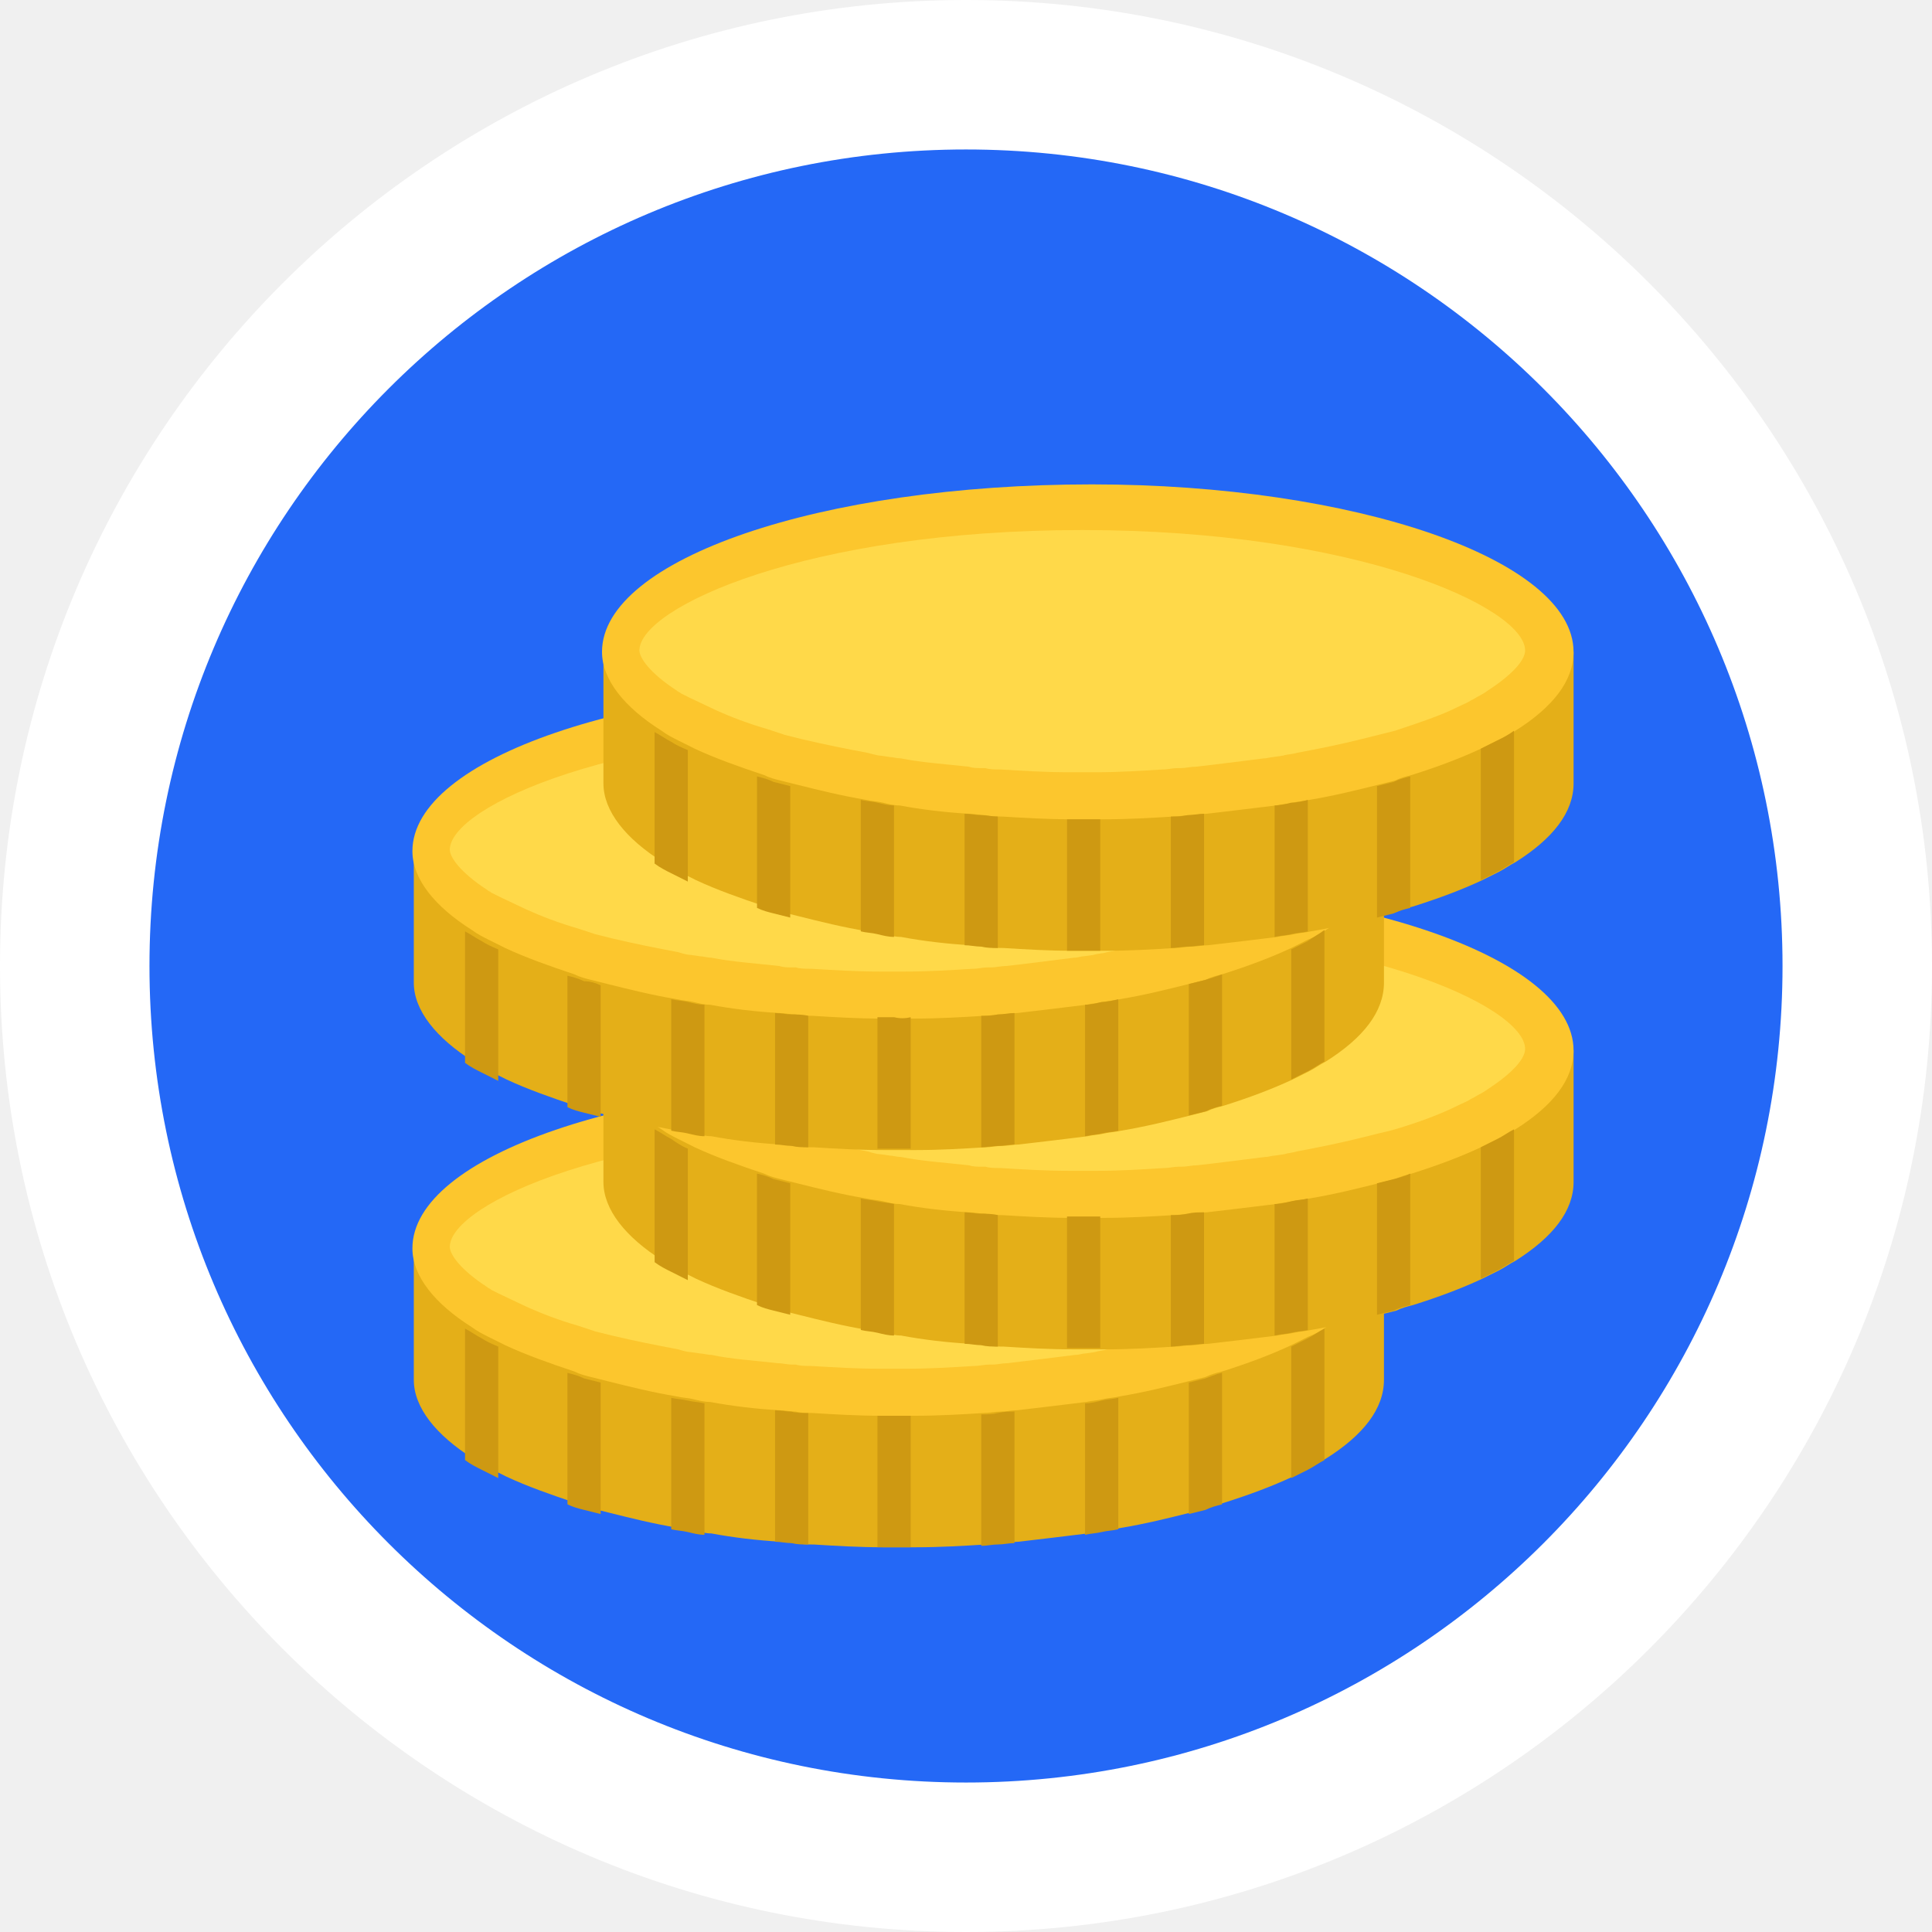
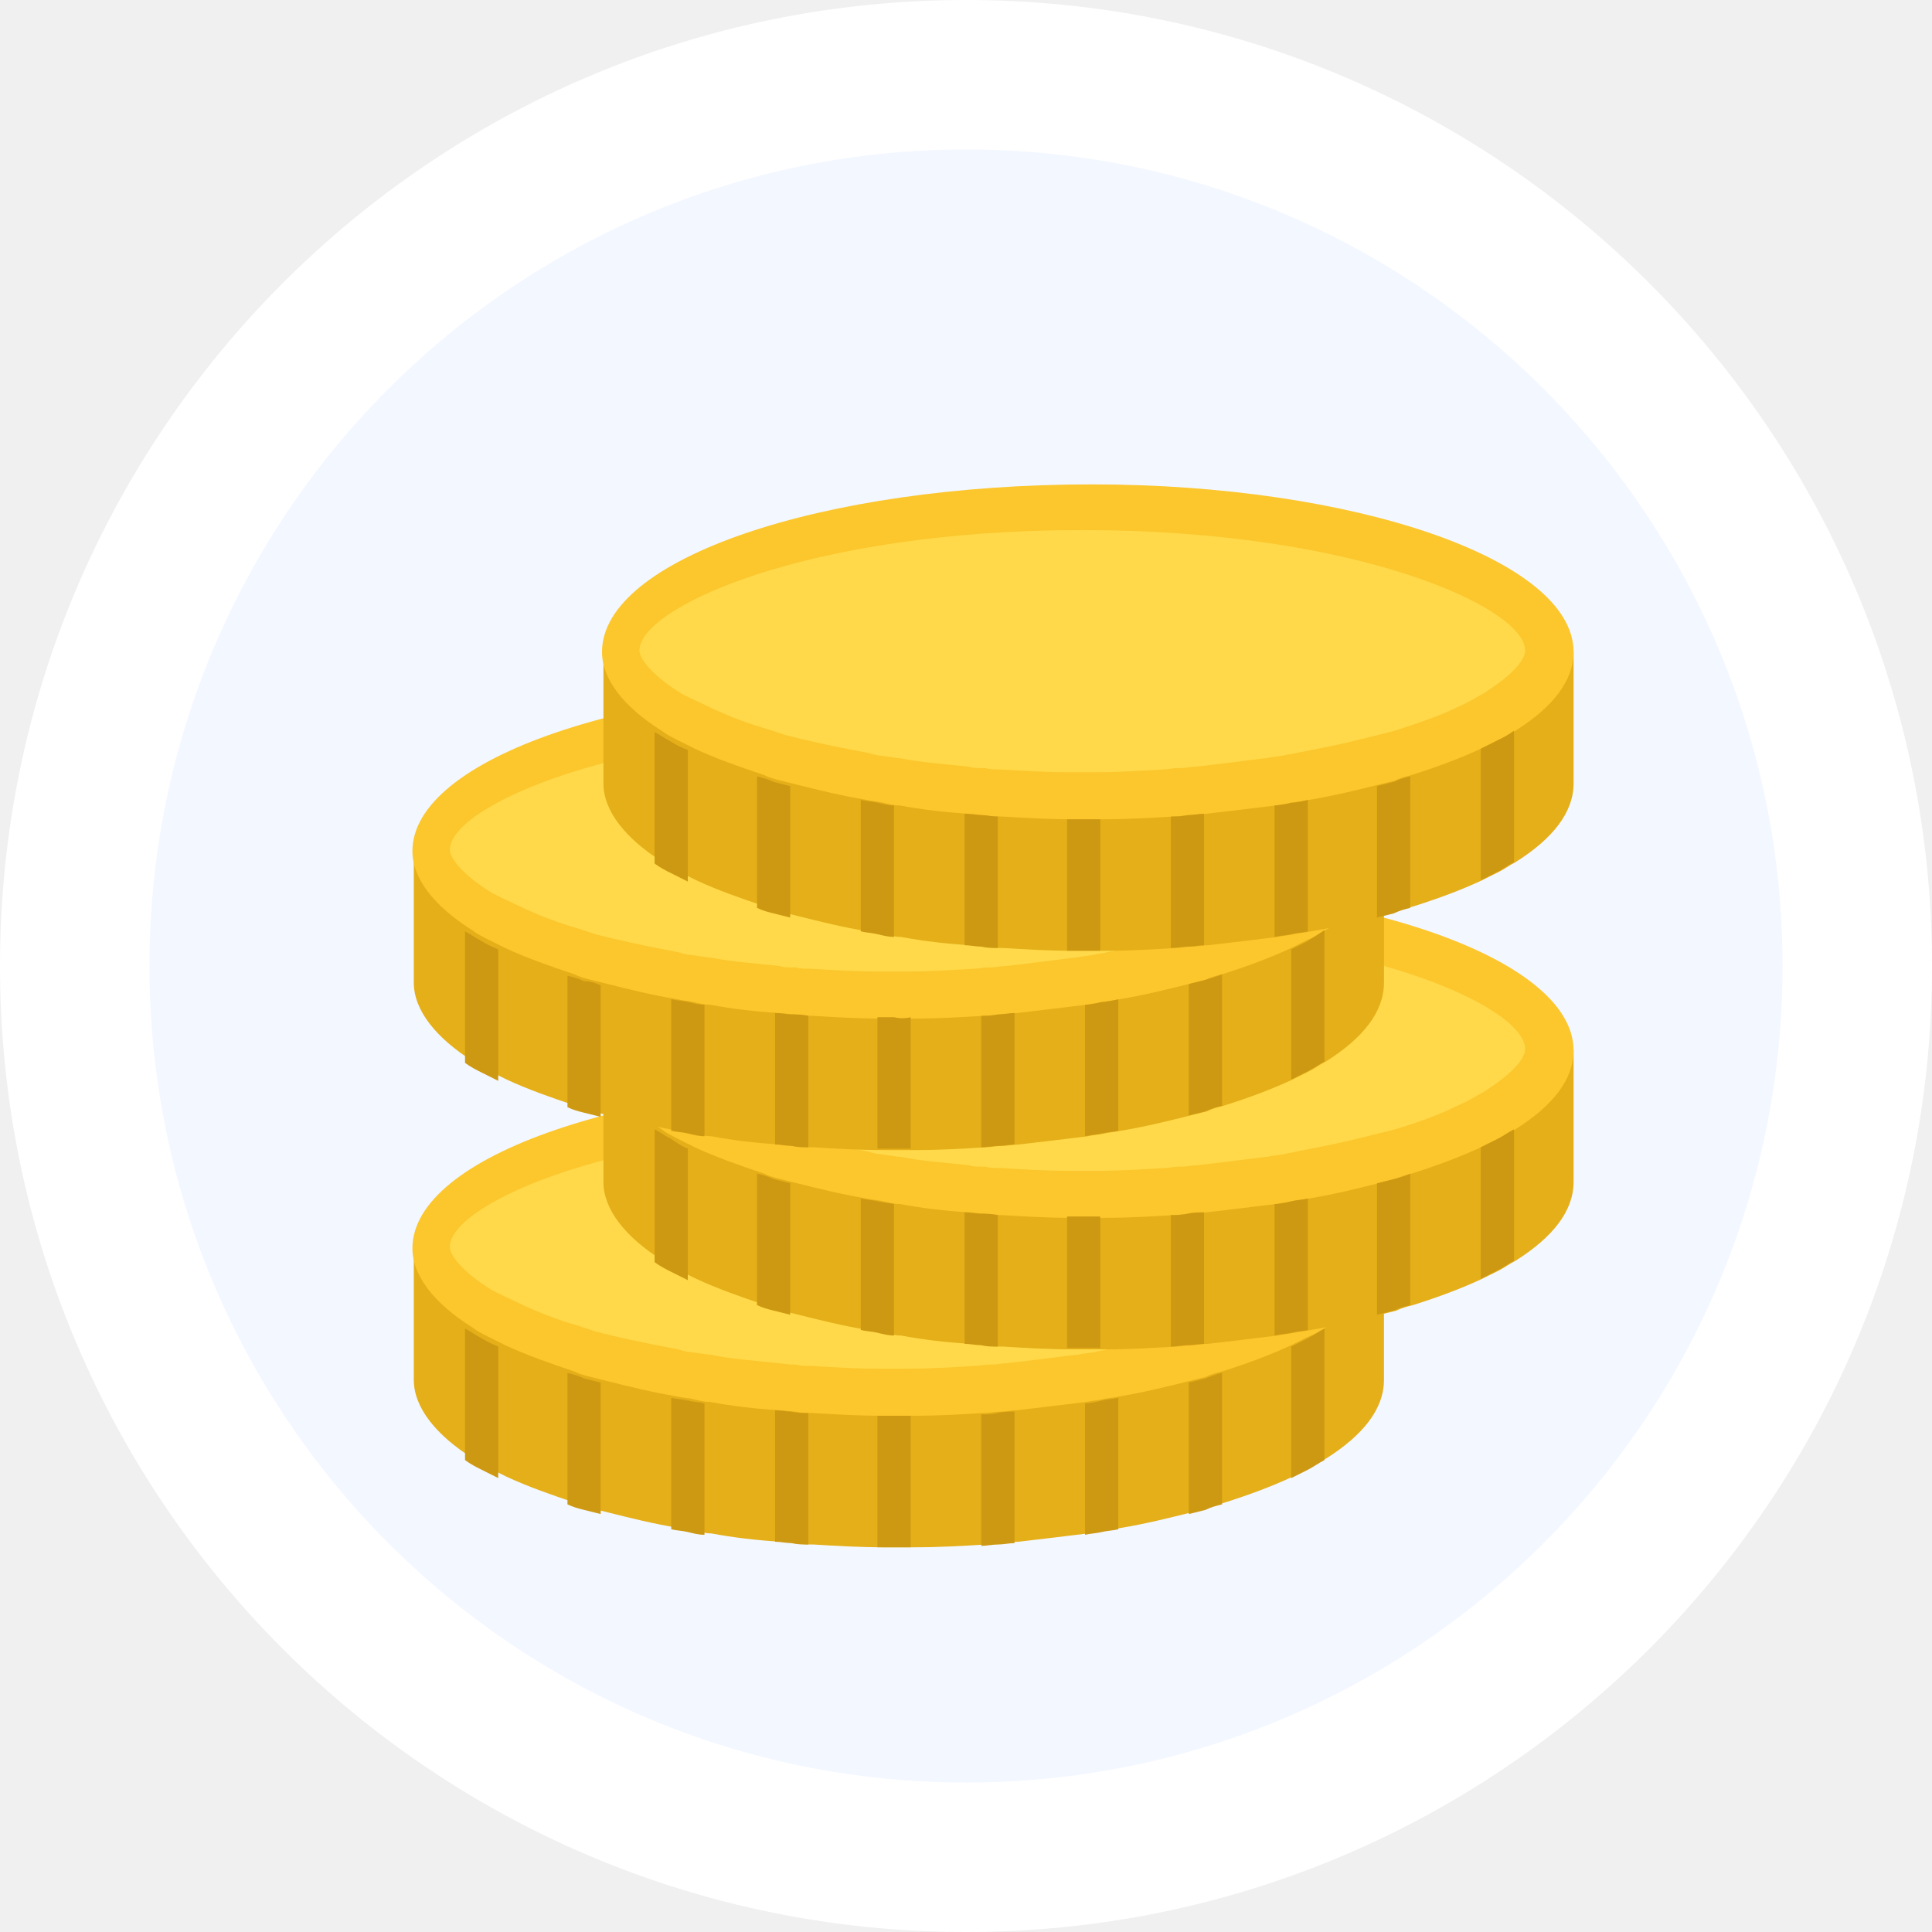
<svg xmlns="http://www.w3.org/2000/svg" width="60" height="60" viewBox="0 0 60 60" fill="none">
  <path d="M30 60C46.569 60 60 46.569 60 30C60 13.431 46.569 0 30 0C13.431 0 0 13.431 0 30C0 46.569 13.431 60 30 60Z" fill="white" />
-   <path d="M30 55.358C44.005 55.358 55.358 44.005 55.358 30C55.358 15.995 44.005 4.642 30 4.642C15.995 4.642 4.642 15.995 4.642 30C4.642 44.005 15.995 55.358 30 55.358Z" fill="#2468F6" />
+   <path d="M30 55.358C44.005 55.358 55.358 44.005 55.358 30C55.358 15.995 44.005 4.642 30 4.642C15.995 4.642 4.642 15.995 4.642 30C4.642 44.005 15.995 55.358 30 55.358Z" fill="#F3F7FF" />
  <path d="M42.98 38.768V42.851C42.98 43.754 42.336 44.57 41.175 45.301C41.003 45.387 40.831 45.516 40.659 45.602C40.487 45.688 40.315 45.774 40.144 45.86C39.499 46.16 38.811 46.418 37.995 46.676C37.822 46.719 37.651 46.762 37.479 46.848C37.307 46.891 37.135 46.934 36.963 46.977C36.275 47.149 35.588 47.321 34.814 47.45C34.642 47.493 34.47 47.493 34.298 47.536C34.126 47.579 33.954 47.579 33.782 47.622C33.095 47.708 32.364 47.794 31.633 47.88C31.462 47.88 31.29 47.923 31.118 47.923C30.946 47.923 30.774 47.966 30.602 47.966C29.914 48.009 29.184 48.052 28.453 48.052C28.281 48.052 28.109 48.052 27.937 48.052C27.765 48.052 27.593 48.052 27.421 48.052C26.691 48.052 25.96 48.009 25.272 47.966C25.101 47.966 24.929 47.966 24.757 47.923C24.585 47.923 24.413 47.88 24.241 47.88C23.51 47.837 22.78 47.751 22.092 47.622C21.92 47.622 21.748 47.579 21.576 47.536C21.404 47.493 21.232 47.493 21.06 47.45C20.287 47.321 19.599 47.149 18.911 46.977C18.739 46.934 18.567 46.891 18.396 46.848C18.224 46.805 18.052 46.762 17.88 46.676C17.106 46.418 16.376 46.16 15.731 45.86C15.559 45.774 15.387 45.688 15.215 45.602C15.043 45.516 14.871 45.43 14.699 45.301C13.539 44.57 12.851 43.711 12.851 42.851V38.768H42.98Z" fill="#E4AF18" />
-   <path d="M42.98 38.768C42.98 39.67 42.336 40.487 41.175 41.218C41.003 41.347 40.831 41.433 40.616 41.519C40.444 41.605 40.273 41.691 40.101 41.776C39.456 42.077 38.768 42.335 37.952 42.593C37.78 42.636 37.608 42.679 37.436 42.765C37.264 42.808 37.092 42.851 36.92 42.894C36.232 43.066 35.545 43.238 34.771 43.367C34.599 43.41 34.427 43.41 34.255 43.453C34.083 43.496 33.911 43.496 33.74 43.539C33.052 43.625 32.321 43.711 31.591 43.797C31.419 43.797 31.247 43.839 31.075 43.839C30.903 43.839 30.731 43.882 30.559 43.882C29.871 43.925 29.141 43.968 28.41 43.968C28.238 43.968 28.066 43.968 27.894 43.968C27.722 43.968 27.55 43.968 27.379 43.968C26.648 43.968 25.917 43.925 25.23 43.882C25.058 43.882 24.886 43.882 24.714 43.839C24.542 43.839 24.37 43.797 24.198 43.797C23.467 43.754 22.737 43.667 22.049 43.539C21.877 43.539 21.705 43.496 21.533 43.453C21.361 43.41 21.189 43.41 21.017 43.367C20.244 43.238 19.556 43.066 18.869 42.894C18.697 42.851 18.525 42.808 18.353 42.765C18.181 42.722 18.009 42.679 17.837 42.593C17.063 42.335 16.333 42.077 15.688 41.776C15.516 41.691 15.344 41.605 15.172 41.519C15 41.433 14.828 41.347 14.656 41.218C13.496 40.487 12.808 39.627 12.808 38.768C12.808 35.888 19.599 33.567 28.023 33.567C36.147 33.61 42.98 35.931 42.98 38.768Z" fill="#FCC62D" />
-   <path d="M27.722 42.507C27.55 42.507 27.421 42.507 27.292 42.507C26.605 42.507 25.917 42.464 25.186 42.421C25.014 42.421 24.842 42.421 24.713 42.378H24.628H24.585C24.456 42.378 24.284 42.335 24.155 42.335C23.381 42.249 22.693 42.206 22.092 42.077C21.963 42.077 21.834 42.034 21.748 42.034L21.447 41.991C21.318 41.991 21.06 41.905 21.06 41.905C20.372 41.776 19.728 41.648 18.997 41.475C18.825 41.433 18.653 41.39 18.481 41.347L17.966 41.175C17.364 41.003 16.805 40.788 16.332 40.573L15.516 40.186L15.258 40.057C15.215 40.014 15.172 40.014 15.129 39.971C14.269 39.413 13.969 38.94 13.969 38.725C13.969 37.392 19.169 34.986 27.722 34.986C36.232 34.986 41.476 37.392 41.476 38.725C41.476 38.983 41.175 39.413 40.315 39.971C40.143 40.1 40.014 40.143 39.885 40.229L39.799 40.272C39.67 40.358 39.542 40.401 39.37 40.487C38.854 40.745 38.166 41.003 37.435 41.218L36.92 41.347C36.748 41.39 36.576 41.433 36.404 41.475C35.716 41.648 35.072 41.776 34.384 41.905C34.255 41.948 34.126 41.948 33.997 41.991L33.696 42.034C33.61 42.034 33.524 42.077 33.395 42.077C32.708 42.163 32.02 42.249 31.289 42.335C31.117 42.335 30.989 42.378 30.817 42.378H30.731C30.559 42.378 30.43 42.421 30.258 42.421C29.57 42.464 28.84 42.507 28.195 42.507C28.023 42.507 27.851 42.507 27.722 42.507C27.808 42.507 27.722 42.507 27.722 42.507Z" fill="#FFD949" />
+   <path d="M42.98 38.768C42.98 39.67 42.336 40.487 41.175 41.218C41.003 41.347 40.831 41.433 40.616 41.519C40.444 41.605 40.273 41.691 40.101 41.776C39.456 42.077 38.768 42.335 37.952 42.593C37.78 42.636 37.608 42.679 37.436 42.765C37.264 42.808 37.092 42.851 36.92 42.894C36.232 43.066 35.545 43.238 34.771 43.367C34.599 43.41 34.427 43.41 34.255 43.453C34.083 43.496 33.911 43.496 33.74 43.539C33.052 43.625 32.321 43.711 31.591 43.797C31.419 43.797 31.247 43.84 31.075 43.84C30.903 43.84 30.731 43.882 30.559 43.882C29.871 43.925 29.141 43.968 28.41 43.968C28.238 43.968 28.066 43.968 27.894 43.968C27.722 43.968 27.55 43.968 27.379 43.968C26.648 43.968 25.917 43.925 25.23 43.882C25.058 43.882 24.886 43.882 24.714 43.84C24.542 43.84 24.37 43.797 24.198 43.797C23.467 43.754 22.737 43.668 22.049 43.539C21.877 43.539 21.705 43.496 21.533 43.453C21.361 43.41 21.189 43.41 21.017 43.367C20.244 43.238 19.556 43.066 18.869 42.894C18.697 42.851 18.525 42.808 18.353 42.765C18.181 42.722 18.009 42.679 17.837 42.593C17.063 42.335 16.333 42.077 15.688 41.776C15.516 41.691 15.344 41.605 15.172 41.519C15 41.433 14.828 41.347 14.656 41.218C13.496 40.487 12.808 39.627 12.808 38.768C12.808 35.888 19.599 33.567 28.023 33.567C36.147 33.61 42.98 35.931 42.98 38.768Z" fill="#FCC62D" />
+   <path d="M27.722 42.507C27.55 42.507 27.421 42.507 27.292 42.507C26.605 42.507 25.917 42.464 25.186 42.421C25.014 42.421 24.842 42.421 24.713 42.378H24.628H24.585C24.456 42.378 24.284 42.335 24.155 42.335C23.381 42.249 22.693 42.206 22.092 42.077C21.963 42.077 21.834 42.034 21.748 42.034L21.447 41.991C21.318 41.991 21.06 41.905 21.06 41.905C20.372 41.776 19.728 41.648 18.997 41.476C18.825 41.433 18.653 41.39 18.481 41.347L17.966 41.175C17.364 41.003 16.805 40.788 16.332 40.573L15.516 40.186L15.258 40.057C15.215 40.014 15.172 40.014 15.129 39.971C14.269 39.413 13.969 38.94 13.969 38.725C13.969 37.392 19.169 34.986 27.722 34.986C36.232 34.986 41.476 37.392 41.476 38.725C41.476 38.983 41.175 39.413 40.315 39.971C40.143 40.1 40.014 40.143 39.885 40.229L39.799 40.272C39.67 40.358 39.542 40.401 39.37 40.487C38.854 40.745 38.166 41.003 37.435 41.218L36.92 41.347C36.748 41.39 36.576 41.433 36.404 41.476C35.716 41.648 35.072 41.776 34.384 41.905C34.255 41.948 34.126 41.948 33.997 41.991L33.696 42.034C33.61 42.034 33.524 42.077 33.395 42.077C32.708 42.163 32.02 42.249 31.289 42.335C31.117 42.335 30.989 42.378 30.817 42.378H30.731C30.559 42.378 30.43 42.421 30.258 42.421C29.57 42.464 28.84 42.507 28.195 42.507C28.023 42.507 27.851 42.507 27.722 42.507C27.808 42.507 27.722 42.507 27.722 42.507Z" fill="#FFD949" />
  <path d="M15.473 41.819V45.903C15.302 45.817 15.13 45.731 14.958 45.645C14.786 45.559 14.614 45.473 14.442 45.344V41.261C14.614 41.347 14.786 41.476 14.958 41.562C15.087 41.648 15.259 41.733 15.473 41.819Z" fill="#CE9912" />
  <path d="M18.654 42.937V47.02C18.482 46.977 18.31 46.934 18.138 46.891C17.966 46.848 17.794 46.805 17.623 46.719V42.636C17.794 42.679 17.966 42.722 18.138 42.808C18.31 42.851 18.482 42.894 18.654 42.937Z" fill="#CE9912" />
  <path d="M21.878 43.582V47.665C21.706 47.665 21.534 47.622 21.362 47.579C21.19 47.536 21.018 47.536 20.846 47.493V43.41C21.018 43.453 21.19 43.453 21.362 43.496C21.534 43.539 21.706 43.539 21.878 43.582Z" fill="#CE9912" />
  <path d="M25.101 43.883V47.966C24.929 47.966 24.757 47.966 24.585 47.923C24.413 47.923 24.242 47.88 24.07 47.88V43.797C24.242 43.797 24.413 43.84 24.585 43.84C24.714 43.883 24.929 43.883 25.101 43.883Z" fill="#CE9912" />
-   <path d="M28.282 43.968V48.051C28.11 48.051 27.938 48.051 27.766 48.051C27.594 48.051 27.422 48.051 27.25 48.051V43.968C27.422 43.968 27.594 43.968 27.766 43.968C27.938 43.968 28.11 43.968 28.282 43.968Z" fill="#CE9912" />
-   <path d="M31.506 43.839V47.922C31.334 47.922 31.162 47.965 30.99 47.965C30.818 47.965 30.646 48.008 30.474 48.008V43.925C30.646 43.925 30.818 43.925 30.99 43.882C31.162 43.839 31.334 43.839 31.506 43.839Z" fill="#CE9912" />
+   <path d="M28.282 43.968V48.052C28.11 48.052 27.938 48.052 27.766 48.052C27.594 48.052 27.422 48.052 27.25 48.052V43.968C27.422 43.968 27.594 43.968 27.766 43.968C27.938 43.968 28.11 43.968 28.282 43.968Z" fill="#CE9912" />
+   <path d="M31.506 43.84V47.923C31.334 47.923 31.162 47.966 30.99 47.966C30.818 47.966 30.646 48.008 30.474 48.008V43.925C30.646 43.925 30.818 43.925 30.99 43.883C31.162 43.84 31.334 43.84 31.506 43.84Z" fill="#CE9912" />
  <path d="M34.729 43.41V47.493C34.557 47.536 34.385 47.536 34.213 47.579C34.041 47.622 33.869 47.622 33.697 47.665V43.582C33.869 43.582 34.041 43.539 34.213 43.496C34.385 43.453 34.557 43.453 34.729 43.41Z" fill="#CE9912" />
  <path d="M37.952 42.636V46.719C37.78 46.762 37.608 46.805 37.437 46.891C37.265 46.934 37.093 46.977 36.921 47.02V42.937C37.093 42.894 37.265 42.851 37.437 42.808C37.566 42.765 37.737 42.679 37.952 42.636Z" fill="#CE9912" />
  <path d="M41.132 41.261V45.344C40.96 45.43 40.788 45.559 40.616 45.645C40.444 45.731 40.273 45.817 40.101 45.903V41.819C40.273 41.733 40.444 41.648 40.616 41.562C40.788 41.476 40.96 41.347 41.132 41.261Z" fill="#CE9912" />
  <path d="M48.869 32.622V36.705C48.869 37.607 48.224 38.424 47.064 39.155C46.892 39.241 46.72 39.37 46.548 39.456C46.376 39.541 46.204 39.627 46.032 39.713C45.387 40.014 44.7 40.272 43.883 40.53C43.711 40.573 43.539 40.616 43.367 40.702C43.196 40.745 43.024 40.788 42.852 40.831C42.164 41.003 41.476 41.175 40.703 41.304C40.531 41.347 40.359 41.347 40.187 41.39C40.015 41.433 39.843 41.433 39.671 41.476C38.983 41.562 38.253 41.648 37.522 41.733C37.35 41.733 37.178 41.776 37.006 41.776C36.834 41.776 36.663 41.819 36.491 41.819C35.803 41.862 35.072 41.905 34.342 41.905C34.17 41.905 33.998 41.905 33.826 41.905C33.654 41.905 33.482 41.905 33.31 41.905C32.579 41.905 31.849 41.862 31.161 41.819C30.989 41.819 30.817 41.819 30.645 41.776C30.473 41.776 30.302 41.733 30.13 41.733C29.399 41.691 28.668 41.605 27.981 41.476C27.809 41.476 27.637 41.433 27.465 41.39C27.293 41.347 27.121 41.347 26.949 41.304C26.175 41.175 25.488 41.003 24.8 40.831C24.628 40.788 24.456 40.745 24.284 40.702C24.112 40.659 23.94 40.616 23.768 40.53C22.995 40.272 22.264 40.014 21.619 39.713C21.448 39.627 21.276 39.541 21.104 39.456C20.932 39.37 20.76 39.284 20.588 39.155C19.427 38.424 18.74 37.564 18.74 36.705V32.622H48.869Z" fill="#E4AF18" />
  <path d="M48.868 32.622C48.868 33.524 48.224 34.341 47.063 35.072C46.891 35.2 46.719 35.286 46.504 35.372C46.332 35.458 46.16 35.544 45.989 35.63C45.344 35.931 44.656 36.189 43.84 36.447C43.668 36.49 43.496 36.533 43.324 36.619C43.152 36.662 42.98 36.705 42.808 36.748C42.12 36.92 41.433 37.092 40.659 37.221C40.487 37.264 40.315 37.264 40.143 37.306C39.971 37.349 39.799 37.349 39.627 37.392C38.94 37.478 38.209 37.564 37.478 37.65C37.307 37.65 37.135 37.693 36.963 37.693C36.791 37.693 36.619 37.736 36.447 37.736C35.759 37.779 35.029 37.822 34.298 37.822C34.126 37.822 33.954 37.822 33.782 37.822C33.61 37.822 33.438 37.822 33.267 37.822C32.536 37.822 31.805 37.779 31.117 37.736C30.946 37.736 30.774 37.736 30.602 37.693C30.43 37.693 30.258 37.65 30.086 37.65C29.355 37.607 28.625 37.521 27.937 37.392C27.765 37.392 27.593 37.349 27.421 37.306C27.249 37.264 27.077 37.264 26.905 37.221C26.132 37.092 25.444 36.92 24.756 36.748C24.584 36.705 24.413 36.662 24.241 36.619C24.069 36.576 23.897 36.533 23.725 36.447C22.951 36.189 22.221 35.931 21.576 35.63C21.404 35.544 21.232 35.458 21.06 35.372C20.888 35.286 20.716 35.2 20.544 35.072C19.384 34.341 18.696 33.481 18.696 32.622C18.696 29.742 25.487 27.421 33.911 27.421C42.034 27.421 48.868 29.742 48.868 32.622Z" fill="#FCC62D" />
-   <path d="M33.611 36.361C33.439 36.361 33.31 36.361 33.181 36.361C32.493 36.361 31.763 36.318 31.075 36.275C30.903 36.275 30.731 36.275 30.602 36.232H30.516H30.473C30.344 36.232 30.215 36.232 30.086 36.189C29.313 36.103 28.625 36.06 27.98 35.931C27.851 35.931 27.723 35.888 27.637 35.888L27.336 35.845C27.207 35.845 26.949 35.759 26.949 35.759C26.261 35.63 25.573 35.501 24.886 35.329C24.714 35.286 24.542 35.243 24.37 35.2L23.854 35.029C23.253 34.857 22.694 34.642 22.221 34.427L21.404 34.04L21.147 33.911C21.104 33.868 21.061 33.868 21.018 33.825C20.158 33.266 19.857 32.794 19.857 32.579C19.857 31.246 25.058 28.84 33.611 28.84C42.121 28.84 47.364 31.246 47.364 32.579C47.364 32.837 47.063 33.266 46.204 33.825C46.032 33.954 45.903 33.997 45.774 34.083L45.688 34.126C45.559 34.212 45.43 34.255 45.258 34.341C44.743 34.599 44.055 34.857 43.324 35.072C43.195 35.114 42.809 35.2 42.809 35.2C42.636 35.243 42.465 35.286 42.293 35.329C41.605 35.501 40.96 35.63 40.273 35.759C40.144 35.802 40.015 35.802 39.886 35.845L39.585 35.888C39.499 35.888 39.413 35.931 39.284 35.931C38.596 36.017 37.952 36.103 37.178 36.189C37.006 36.189 36.877 36.232 36.705 36.232H36.619C36.447 36.232 36.319 36.275 36.147 36.275C35.459 36.318 34.771 36.361 34.084 36.361C33.912 36.361 33.74 36.361 33.611 36.361C33.697 36.361 33.611 36.361 33.611 36.361Z" fill="#FFD949" />
-   <path d="M21.361 35.673V39.756C21.19 39.67 21.018 39.584 20.846 39.498C20.674 39.413 20.502 39.327 20.33 39.198V35.072C20.502 35.157 20.674 35.286 20.846 35.372C20.975 35.458 21.147 35.587 21.361 35.673Z" fill="#CE9912" />
+   <path d="M33.611 36.361C33.439 36.361 33.31 36.361 33.181 36.361C32.493 36.361 31.763 36.318 31.075 36.275C30.903 36.275 30.731 36.275 30.602 36.232H30.516H30.473C30.344 36.232 30.215 36.232 30.086 36.189C29.313 36.103 28.625 36.06 27.98 35.931C27.851 35.931 27.723 35.888 27.637 35.888L27.336 35.845C27.207 35.845 26.949 35.759 26.949 35.759C26.261 35.63 25.573 35.501 24.886 35.33C24.714 35.286 24.542 35.243 24.37 35.2L23.854 35.029C23.253 34.857 22.694 34.642 22.221 34.427L21.404 34.04L21.147 33.911C21.104 33.868 21.061 33.868 21.018 33.825C20.158 33.266 19.857 32.794 19.857 32.579C19.857 31.246 25.058 28.84 33.611 28.84C42.121 28.84 47.364 31.246 47.364 32.579C47.364 32.837 47.063 33.266 46.204 33.825C46.032 33.954 45.903 33.997 45.774 34.083L45.688 34.126C45.559 34.212 45.43 34.255 45.258 34.341C44.743 34.599 44.055 34.857 43.324 35.072C43.195 35.115 42.809 35.2 42.809 35.2C42.636 35.243 42.465 35.286 42.293 35.33C41.605 35.501 40.96 35.63 40.273 35.759C40.144 35.802 40.015 35.802 39.886 35.845L39.585 35.888C39.499 35.888 39.413 35.931 39.284 35.931C38.596 36.017 37.952 36.103 37.178 36.189C37.006 36.189 36.877 36.232 36.705 36.232H36.619C36.447 36.232 36.319 36.275 36.147 36.275C35.459 36.318 34.771 36.361 34.084 36.361C33.912 36.361 33.74 36.361 33.611 36.361C33.697 36.361 33.611 36.361 33.611 36.361Z" fill="#FFD949" />
+   <path d="M21.361 35.673V39.757C21.19 39.67 21.018 39.584 20.846 39.499C20.674 39.413 20.502 39.327 20.33 39.198V35.072C20.502 35.158 20.674 35.287 20.846 35.373C20.975 35.459 21.147 35.587 21.361 35.673Z" fill="#CE9912" />
  <path d="M24.541 36.748V40.831C24.369 40.788 24.197 40.745 24.025 40.702C23.853 40.659 23.681 40.616 23.509 40.53V36.447C23.681 36.49 23.853 36.533 24.025 36.619C24.197 36.662 24.369 36.705 24.541 36.748Z" fill="#CE9912" />
-   <path d="M27.765 37.392V41.476C27.593 41.476 27.421 41.433 27.249 41.39C27.077 41.347 26.905 41.347 26.733 41.304V37.221C26.905 37.264 27.077 37.264 27.249 37.307C27.421 37.349 27.593 37.349 27.765 37.392Z" fill="#CE9912" />
-   <path d="M30.988 37.736V41.819C30.816 41.819 30.644 41.819 30.472 41.776C30.3 41.776 30.129 41.733 29.957 41.733V37.65C30.129 37.65 30.3 37.693 30.472 37.693C30.601 37.693 30.816 37.693 30.988 37.736Z" fill="#CE9912" />
+   <path d="M27.765 37.393V41.476C27.593 41.476 27.421 41.433 27.249 41.39C27.077 41.347 26.905 41.347 26.733 41.304V37.221C26.905 37.264 27.077 37.264 27.249 37.307C27.421 37.35 27.593 37.35 27.765 37.393Z" fill="#CE9912" />
+   <path d="M30.988 37.736V41.82C30.816 41.82 30.644 41.82 30.472 41.777C30.3 41.777 30.129 41.734 29.957 41.734V37.651C30.129 37.651 30.3 37.694 30.472 37.694C30.601 37.694 30.816 37.694 30.988 37.736Z" fill="#CE9912" />
  <path d="M34.169 37.779V41.862C33.997 41.862 33.825 41.862 33.653 41.862C33.481 41.862 33.309 41.862 33.137 41.862V37.779C33.309 37.779 33.481 37.779 33.653 37.779C33.825 37.779 33.997 37.779 34.169 37.779Z" fill="#CE9912" />
-   <path d="M37.392 37.65V41.733C37.221 41.733 37.049 41.776 36.877 41.776C36.705 41.776 36.533 41.819 36.361 41.819V37.736C36.533 37.736 36.705 37.736 36.877 37.693C37.049 37.65 37.221 37.65 37.392 37.65Z" fill="#CE9912" />
-   <path d="M40.616 37.221V41.304C40.444 41.347 40.272 41.347 40.1 41.39C39.928 41.433 39.756 41.433 39.584 41.476V37.392C39.756 37.392 39.928 37.349 40.1 37.307C40.272 37.264 40.444 37.264 40.616 37.221Z" fill="#CE9912" />
+   <path d="M37.392 37.651V41.734C37.221 41.734 37.049 41.777 36.877 41.777C36.705 41.777 36.533 41.82 36.361 41.82V37.736C36.533 37.736 36.705 37.736 36.877 37.694C37.049 37.651 37.221 37.651 37.392 37.651Z" fill="#CE9912" />
+   <path d="M40.616 37.221V41.304C40.444 41.347 40.272 41.347 40.1 41.39C39.928 41.433 39.756 41.433 39.584 41.476V37.393C39.756 37.393 39.928 37.35 40.1 37.307C40.272 37.264 40.444 37.264 40.616 37.221Z" fill="#CE9912" />
  <path d="M43.796 36.447V40.53C43.624 40.573 43.452 40.616 43.28 40.702C43.108 40.745 42.936 40.788 42.764 40.831V36.748C42.936 36.705 43.108 36.662 43.28 36.619C43.452 36.576 43.624 36.533 43.796 36.447Z" fill="#CE9912" />
-   <path d="M47.019 35.072V39.155C46.847 39.241 46.675 39.37 46.503 39.456C46.331 39.541 46.16 39.627 45.988 39.713V35.63C46.16 35.544 46.331 35.458 46.503 35.372C46.675 35.286 46.847 35.157 47.019 35.072Z" fill="#CE9912" />
-   <path d="M42.98 26.433V30.516C42.98 31.418 42.336 32.235 41.175 32.966C41.003 33.051 40.831 33.181 40.659 33.266C40.487 33.352 40.315 33.438 40.144 33.524C39.499 33.825 38.811 34.083 37.995 34.341C37.822 34.384 37.651 34.427 37.479 34.513C37.307 34.556 37.135 34.599 36.963 34.642C36.275 34.814 35.588 34.986 34.814 35.115C34.642 35.158 34.47 35.158 34.298 35.2C34.126 35.243 33.954 35.243 33.782 35.286C33.095 35.373 32.364 35.458 31.633 35.544C31.462 35.544 31.29 35.587 31.118 35.587C30.946 35.587 30.774 35.63 30.602 35.63C29.914 35.673 29.184 35.716 28.453 35.716C28.281 35.716 28.109 35.716 27.937 35.716C27.765 35.716 27.593 35.716 27.421 35.716C26.691 35.716 25.96 35.673 25.272 35.63C25.101 35.63 24.929 35.63 24.757 35.587C24.585 35.587 24.413 35.544 24.241 35.544C23.51 35.501 22.78 35.415 22.092 35.286C21.92 35.286 21.748 35.243 21.576 35.2C21.404 35.158 21.232 35.158 21.06 35.115C20.287 34.986 19.599 34.814 18.911 34.642C18.739 34.599 18.567 34.556 18.396 34.513C18.224 34.47 18.052 34.427 17.88 34.341C17.106 34.083 16.376 33.825 15.731 33.524C15.559 33.438 15.387 33.352 15.215 33.266C15.043 33.181 14.871 33.094 14.699 32.966C13.539 32.235 12.851 31.375 12.851 30.516V26.433H42.98Z" fill="#E4AF18" />
-   <path d="M42.98 26.433C42.98 27.335 42.336 28.152 41.175 28.883C41.003 29.011 40.831 29.097 40.616 29.183C40.444 29.269 40.273 29.355 40.101 29.441C39.456 29.742 38.768 30 37.952 30.258C37.78 30.301 37.608 30.344 37.436 30.43C37.264 30.473 37.092 30.516 36.92 30.559C36.232 30.731 35.545 30.903 34.771 31.032C34.599 31.075 34.427 31.075 34.255 31.117C34.083 31.16 33.911 31.16 33.74 31.203C33.052 31.289 32.321 31.375 31.591 31.461C31.419 31.461 31.247 31.504 31.075 31.504C30.903 31.504 30.731 31.547 30.559 31.547C29.871 31.59 29.141 31.633 28.41 31.633C28.238 31.633 28.066 31.633 27.894 31.633C27.722 31.633 27.55 31.633 27.379 31.633C26.648 31.633 25.917 31.59 25.23 31.547C25.058 31.547 24.886 31.547 24.714 31.504C24.542 31.504 24.37 31.461 24.198 31.461C23.467 31.418 22.737 31.332 22.049 31.203C21.877 31.203 21.705 31.16 21.533 31.117C21.361 31.075 21.189 31.075 21.017 31.032C20.244 30.903 19.556 30.731 18.869 30.559C18.697 30.516 18.525 30.473 18.353 30.43C18.181 30.387 18.009 30.344 17.837 30.258C17.063 30 16.333 29.742 15.688 29.441C15.516 29.355 15.344 29.269 15.172 29.183C15 29.097 14.828 29.011 14.656 28.883C13.496 28.152 12.808 27.292 12.808 26.433C12.808 23.553 19.599 21.232 28.023 21.232C36.147 21.232 42.98 23.553 42.98 26.433Z" fill="#FCC62D" />
-   <path d="M27.722 30.172C27.55 30.172 27.421 30.172 27.292 30.172C26.605 30.172 25.917 30.129 25.186 30.086C25.014 30.086 24.842 30.086 24.713 30.043H24.628H24.585C24.456 30.043 24.327 30.043 24.198 30C23.424 29.914 22.736 29.871 22.092 29.742C21.963 29.742 21.834 29.699 21.748 29.699L21.447 29.656C21.318 29.656 21.06 29.57 21.06 29.57C20.372 29.441 19.728 29.312 18.997 29.14C18.825 29.097 18.653 29.054 18.481 29.011L17.966 28.84C17.364 28.668 16.805 28.453 16.332 28.238L15.516 27.851L15.258 27.722C15.215 27.679 15.172 27.679 15.129 27.636C14.269 27.077 13.969 26.605 13.969 26.39C13.969 25.057 19.169 22.65 27.722 22.65C36.232 22.65 41.476 25.057 41.476 26.39C41.476 26.648 41.175 27.077 40.315 27.636C40.143 27.765 40.014 27.808 39.885 27.894L39.799 27.937C39.67 28.023 39.542 28.066 39.37 28.152C38.854 28.41 38.166 28.668 37.435 28.883L36.92 29.011C36.748 29.054 36.576 29.097 36.404 29.14C35.716 29.312 35.072 29.441 34.384 29.57C34.255 29.613 34.083 29.613 33.954 29.656L33.653 29.699C33.567 29.699 33.481 29.742 33.352 29.742C32.665 29.828 32.02 29.914 31.247 30C31.075 30 30.946 30.043 30.774 30.043H30.688C30.516 30.043 30.387 30.086 30.215 30.086C29.527 30.129 28.84 30.172 28.152 30.172C27.98 30.172 27.808 30.172 27.679 30.172C27.808 30.172 27.722 30.172 27.722 30.172Z" fill="#FFD949" />
-   <path d="M15.473 29.484V33.567C15.302 33.481 15.13 33.395 14.958 33.309C14.786 33.223 14.614 33.137 14.442 33.008V28.925C14.614 29.011 14.786 29.14 14.958 29.226C15.087 29.312 15.259 29.398 15.473 29.484Z" fill="#CE9912" />
+   <path d="M47.019 35.072V39.155C46.847 39.241 46.675 39.37 46.503 39.456C46.331 39.542 46.16 39.627 45.987 39.714V35.63C46.16 35.544 46.331 35.459 46.503 35.373C46.675 35.287 46.847 35.158 47.019 35.072Z" fill="#CE9912" />
+   <path d="M42.98 26.433V30.516C42.98 31.418 42.336 32.235 41.175 32.966C41.003 33.052 40.831 33.181 40.659 33.267C40.487 33.352 40.315 33.438 40.144 33.524C39.499 33.825 38.811 34.083 37.995 34.341C37.822 34.384 37.651 34.427 37.479 34.513C37.307 34.556 37.135 34.599 36.963 34.642C36.275 34.814 35.588 34.986 34.814 35.115C34.642 35.158 34.47 35.158 34.298 35.201C34.126 35.244 33.954 35.244 33.782 35.287C33.095 35.373 32.364 35.459 31.633 35.544C31.462 35.544 31.29 35.587 31.118 35.587C30.946 35.587 30.774 35.63 30.602 35.63C29.914 35.673 29.184 35.716 28.453 35.716C28.281 35.716 28.109 35.716 27.937 35.716C27.765 35.716 27.593 35.716 27.421 35.716C26.691 35.716 25.96 35.673 25.272 35.63C25.101 35.63 24.929 35.63 24.757 35.587C24.585 35.587 24.413 35.544 24.241 35.544C23.51 35.502 22.78 35.416 22.092 35.287C21.92 35.287 21.748 35.244 21.576 35.201C21.404 35.158 21.232 35.158 21.06 35.115C20.287 34.986 19.599 34.814 18.911 34.642C18.739 34.599 18.567 34.556 18.396 34.513C18.224 34.47 18.052 34.427 17.88 34.341C17.106 34.083 16.376 33.825 15.731 33.524C15.559 33.438 15.387 33.352 15.215 33.267C15.043 33.181 14.871 33.095 14.699 32.966C13.539 32.235 12.851 31.375 12.851 30.516V26.433H42.98Z" fill="#E4AF18" />
+   <path d="M42.98 26.433C42.98 27.335 42.336 28.152 41.175 28.883C41.003 29.012 40.831 29.098 40.616 29.183C40.444 29.269 40.273 29.355 40.101 29.441C39.456 29.742 38.768 30 37.952 30.258C37.78 30.301 37.608 30.344 37.436 30.43C37.264 30.473 37.092 30.516 36.92 30.559C36.232 30.731 35.545 30.903 34.771 31.032C34.599 31.075 34.427 31.075 34.255 31.118C34.083 31.16 33.911 31.161 33.74 31.203C33.052 31.29 32.321 31.375 31.591 31.461C31.419 31.461 31.247 31.504 31.075 31.504C30.903 31.504 30.731 31.547 30.559 31.547C29.871 31.59 29.141 31.633 28.41 31.633C28.238 31.633 28.066 31.633 27.894 31.633C27.722 31.633 27.55 31.633 27.379 31.633C26.648 31.633 25.917 31.59 25.23 31.547C25.058 31.547 24.886 31.547 24.714 31.504C24.542 31.504 24.37 31.461 24.198 31.461C23.467 31.418 22.737 31.332 22.049 31.203C21.877 31.203 21.705 31.16 21.533 31.118C21.361 31.075 21.189 31.075 21.017 31.032C20.244 30.903 19.556 30.731 18.869 30.559C18.697 30.516 18.525 30.473 18.353 30.43C18.181 30.387 18.009 30.344 17.837 30.258C17.063 30 16.333 29.742 15.688 29.441C15.516 29.355 15.344 29.269 15.172 29.183C15 29.098 14.828 29.012 14.656 28.883C13.496 28.152 12.808 27.292 12.808 26.433C12.808 23.553 19.599 21.232 28.023 21.232C36.147 21.232 42.98 23.553 42.98 26.433Z" fill="#FCC62D" />
+   <path d="M27.722 30.172C27.55 30.172 27.421 30.172 27.292 30.172C26.605 30.172 25.917 30.129 25.186 30.086C25.014 30.086 24.842 30.086 24.713 30.043H24.628H24.585C24.456 30.043 24.327 30.043 24.198 30C23.424 29.914 22.736 29.871 22.092 29.742C21.963 29.742 21.834 29.699 21.748 29.699L21.447 29.656C21.318 29.656 21.06 29.57 21.06 29.57C20.372 29.441 19.728 29.312 18.997 29.14C18.825 29.098 18.653 29.055 18.481 29.012L17.966 28.84C17.364 28.668 16.805 28.453 16.332 28.238L15.516 27.851L15.258 27.722C15.215 27.679 15.172 27.679 15.129 27.636C14.269 27.078 13.969 26.605 13.969 26.39C13.969 25.057 19.169 22.651 27.722 22.651C36.232 22.651 41.476 25.057 41.476 26.39C41.476 26.648 41.175 27.078 40.315 27.636C40.143 27.765 40.014 27.808 39.885 27.894L39.799 27.937C39.67 28.023 39.542 28.066 39.37 28.152C38.854 28.41 38.166 28.668 37.435 28.883L36.92 29.012C36.748 29.055 36.576 29.098 36.404 29.14C35.716 29.312 35.072 29.441 34.384 29.57C34.255 29.613 34.083 29.613 33.954 29.656L33.653 29.699C33.567 29.699 33.481 29.742 33.352 29.742C32.665 29.828 32.02 29.914 31.247 30C31.075 30 30.946 30.043 30.774 30.043H30.688C30.516 30.043 30.387 30.086 30.215 30.086C29.527 30.129 28.84 30.172 28.152 30.172C27.98 30.172 27.808 30.172 27.679 30.172C27.808 30.172 27.722 30.172 27.722 30.172Z" fill="#FFD949" />
+   <path d="M15.473 29.484V33.567C15.302 33.481 15.13 33.395 14.958 33.309C14.786 33.223 14.614 33.138 14.442 33.008V28.925C14.614 29.011 14.786 29.14 14.958 29.226C15.087 29.312 15.259 29.398 15.473 29.484Z" fill="#CE9912" />
  <path d="M18.654 30.602V34.685C18.482 34.642 18.31 34.599 18.138 34.556C17.966 34.513 17.794 34.47 17.623 34.384V30.301C17.794 30.344 17.966 30.387 18.138 30.473C18.31 30.473 18.482 30.516 18.654 30.602Z" fill="#CE9912" />
-   <path d="M21.878 31.203V35.286C21.706 35.286 21.534 35.243 21.362 35.2C21.19 35.157 21.018 35.157 20.846 35.114V31.032C21.018 31.074 21.19 31.074 21.362 31.117C21.534 31.16 21.706 31.203 21.878 31.203Z" fill="#CE9912" />
+   <path d="M21.878 31.203V35.286C21.706 35.286 21.534 35.243 21.362 35.2C21.19 35.158 21.018 35.158 20.846 35.115V31.032C21.018 31.075 21.19 31.075 21.362 31.117C21.534 31.16 21.706 31.203 21.878 31.203Z" fill="#CE9912" />
  <path d="M25.101 31.547V35.63C24.929 35.63 24.757 35.63 24.585 35.587C24.413 35.587 24.242 35.544 24.07 35.544V31.461C24.242 31.461 24.413 31.504 24.585 31.504C24.714 31.504 24.929 31.504 25.101 31.547Z" fill="#CE9912" />
  <path d="M28.282 31.59V35.673C28.11 35.673 27.938 35.673 27.766 35.673C27.594 35.673 27.422 35.673 27.25 35.673V31.59C27.422 31.59 27.594 31.59 27.766 31.59C27.938 31.633 28.11 31.633 28.282 31.59Z" fill="#CE9912" />
  <path d="M31.506 31.461V35.544C31.334 35.544 31.162 35.587 30.99 35.587C30.818 35.587 30.646 35.63 30.474 35.63V31.547C30.646 31.547 30.818 31.547 30.99 31.504C31.162 31.504 31.334 31.461 31.506 31.461Z" fill="#CE9912" />
-   <path d="M34.729 31.032V35.114C34.557 35.157 34.385 35.157 34.213 35.2C34.041 35.243 33.869 35.243 33.697 35.286V31.203C33.869 31.203 34.041 31.16 34.213 31.117C34.385 31.117 34.557 31.074 34.729 31.032Z" fill="#CE9912" />
+   <path d="M34.729 31.032V35.115C34.557 35.158 34.385 35.158 34.213 35.2C34.041 35.243 33.869 35.243 33.697 35.286V31.203C33.869 31.203 34.041 31.16 34.213 31.117C34.385 31.117 34.557 31.075 34.729 31.032Z" fill="#CE9912" />
  <path d="M37.952 30.258V34.341C37.78 34.384 37.608 34.427 37.437 34.513C37.265 34.556 37.093 34.599 36.921 34.642V30.559C37.093 30.516 37.265 30.473 37.437 30.43C37.566 30.387 37.737 30.344 37.952 30.258Z" fill="#CE9912" />
-   <path d="M41.132 28.882V32.965C40.96 33.051 40.788 33.18 40.616 33.266C40.444 33.352 40.273 33.438 40.101 33.524V29.484C40.273 29.398 40.444 29.312 40.616 29.226C40.788 29.097 40.96 29.011 41.132 28.882Z" fill="#CE9912" />
+   <path d="M41.132 28.883V32.966C40.96 33.052 40.788 33.181 40.616 33.267C40.444 33.352 40.273 33.438 40.101 33.524V29.484C40.273 29.398 40.444 29.312 40.616 29.226C40.788 29.098 40.96 29.012 41.132 28.883Z" fill="#CE9912" />
  <path d="M48.869 20.244V24.327C48.869 25.229 48.224 26.046 47.064 26.776C46.892 26.862 46.72 26.991 46.548 27.077C46.376 27.163 46.204 27.249 46.032 27.335C45.387 27.636 44.7 27.894 43.883 28.152C43.711 28.195 43.539 28.238 43.367 28.324C43.196 28.367 43.024 28.41 42.852 28.453C42.164 28.625 41.476 28.797 40.703 28.925C40.531 28.968 40.359 28.968 40.187 29.011C40.015 29.054 39.843 29.054 39.671 29.097C38.983 29.183 38.253 29.269 37.522 29.355C37.35 29.355 37.178 29.398 37.006 29.398C36.834 29.398 36.663 29.441 36.491 29.441C35.803 29.484 35.072 29.527 34.342 29.527C34.17 29.527 33.998 29.527 33.826 29.527C33.654 29.527 33.482 29.527 33.31 29.527C32.579 29.527 31.849 29.484 31.161 29.441C30.989 29.441 30.817 29.441 30.645 29.398C30.473 29.398 30.302 29.355 30.13 29.355C29.399 29.312 28.668 29.226 27.981 29.097C27.809 29.097 27.637 29.054 27.465 29.011C27.293 28.968 27.121 28.968 26.949 28.925C26.175 28.797 25.488 28.625 24.8 28.453C24.628 28.41 24.456 28.367 24.284 28.324C24.112 28.281 23.94 28.238 23.768 28.152C22.995 27.894 22.264 27.636 21.619 27.335C21.448 27.249 21.276 27.163 21.104 27.077C20.932 26.991 20.76 26.905 20.588 26.776C19.427 26.046 18.74 25.186 18.74 24.327V20.244H48.869Z" fill="#E4AF18" />
  <path d="M48.868 20.244C48.868 21.146 48.224 21.963 47.063 22.693C46.891 22.822 46.719 22.908 46.504 22.994C46.332 23.08 46.16 23.166 45.989 23.252C45.344 23.553 44.656 23.811 43.84 24.069C43.668 24.112 43.496 24.155 43.324 24.241C43.152 24.284 42.98 24.327 42.808 24.37C42.12 24.541 41.433 24.713 40.659 24.842C40.487 24.885 40.315 24.885 40.143 24.928C39.971 24.971 39.799 24.971 39.627 25.014C38.94 25.1 38.209 25.186 37.478 25.272C37.307 25.272 37.135 25.315 36.963 25.315C36.791 25.315 36.619 25.358 36.447 25.358C35.759 25.401 35.029 25.444 34.298 25.444C34.126 25.444 33.954 25.444 33.782 25.444C33.61 25.444 33.438 25.444 33.267 25.444C32.536 25.444 31.805 25.401 31.117 25.358C30.946 25.358 30.774 25.358 30.602 25.315C30.43 25.315 30.258 25.272 30.086 25.272C29.355 25.229 28.625 25.143 27.937 25.014C27.765 25.014 27.593 24.971 27.421 24.928C27.249 24.885 27.077 24.885 26.905 24.842C26.132 24.713 25.444 24.541 24.756 24.37C24.584 24.327 24.413 24.284 24.241 24.241C24.069 24.198 23.897 24.155 23.725 24.069C22.951 23.811 22.221 23.553 21.576 23.252C21.404 23.166 21.232 23.08 21.06 22.994C20.888 22.908 20.716 22.822 20.544 22.693C19.384 21.963 18.696 21.103 18.696 20.244C18.696 17.364 25.487 15.043 33.911 15.043C42.034 15.043 48.868 17.364 48.868 20.244Z" fill="#FCC62D" />
-   <path d="M33.611 23.983C33.439 23.983 33.31 23.983 33.181 23.983C32.493 23.983 31.763 23.94 31.075 23.897C30.903 23.897 30.731 23.897 30.602 23.854H30.516H30.473C30.344 23.854 30.215 23.854 30.086 23.811C29.313 23.725 28.625 23.682 27.98 23.553C27.851 23.553 27.723 23.51 27.637 23.51L27.336 23.467C27.25 23.467 26.949 23.381 26.949 23.381C26.261 23.252 25.616 23.123 24.886 22.951C24.714 22.908 24.542 22.865 24.37 22.822L23.854 22.65C23.253 22.478 22.694 22.264 22.221 22.049L21.404 21.662L21.147 21.533C21.104 21.49 21.061 21.49 21.018 21.447C20.158 20.888 19.857 20.415 19.857 20.201C19.857 18.868 25.058 16.461 33.611 16.461C42.121 16.461 47.364 18.868 47.364 20.201C47.364 20.458 47.063 20.888 46.204 21.447C46.032 21.576 45.903 21.619 45.774 21.705L45.688 21.748C45.559 21.834 45.43 21.877 45.258 21.963C44.743 22.221 44.098 22.436 43.324 22.693L42.809 22.822C42.636 22.865 42.465 22.908 42.293 22.951C41.605 23.123 40.96 23.252 40.273 23.381C40.144 23.424 39.972 23.424 39.843 23.467L39.542 23.51C39.456 23.51 39.37 23.553 39.241 23.553C38.553 23.639 37.909 23.725 37.135 23.811C36.963 23.811 36.834 23.854 36.662 23.854H36.576C36.404 23.854 36.276 23.897 36.104 23.897C35.416 23.94 34.728 23.983 34.041 23.983C33.869 23.983 33.697 23.983 33.568 23.983C33.697 23.983 33.611 23.983 33.611 23.983Z" fill="#FFD949" />
+   <path d="M33.611 23.983C33.439 23.983 33.31 23.983 33.181 23.983C32.493 23.983 31.763 23.94 31.075 23.897C30.903 23.897 30.731 23.897 30.602 23.854H30.516H30.473C30.344 23.854 30.215 23.854 30.086 23.811C29.313 23.725 28.625 23.682 27.98 23.553C27.851 23.553 27.723 23.51 27.637 23.51L27.336 23.467C27.25 23.467 26.949 23.381 26.949 23.381C26.261 23.252 25.616 23.123 24.886 22.951C24.714 22.908 24.542 22.865 24.37 22.822L23.854 22.65C23.253 22.479 22.694 22.264 22.221 22.049L21.404 21.662L21.147 21.533C21.104 21.49 21.061 21.49 21.018 21.447C20.158 20.888 19.857 20.416 19.857 20.201C19.857 18.868 25.058 16.461 33.611 16.461C42.121 16.461 47.364 18.868 47.364 20.201C47.364 20.458 47.063 20.888 46.204 21.447C46.032 21.576 45.903 21.619 45.774 21.705L45.688 21.748C45.559 21.834 45.43 21.877 45.258 21.963C44.743 22.221 44.098 22.436 43.324 22.693L42.809 22.822C42.636 22.865 42.465 22.908 42.293 22.951C41.605 23.123 40.96 23.252 40.273 23.381C40.144 23.424 39.972 23.424 39.843 23.467L39.542 23.51C39.456 23.51 39.37 23.553 39.241 23.553C38.553 23.639 37.909 23.725 37.135 23.811C36.963 23.811 36.834 23.854 36.662 23.854H36.576C36.404 23.854 36.276 23.897 36.104 23.897C35.416 23.94 34.728 23.983 34.041 23.983C33.869 23.983 33.697 23.983 33.568 23.983C33.697 23.983 33.611 23.983 33.611 23.983Z" fill="#FFD949" />
  <path d="M21.361 23.295V27.378C21.189 27.292 21.017 27.206 20.845 27.12C20.673 27.034 20.501 26.948 20.329 26.819V22.736C20.501 22.822 20.673 22.951 20.845 23.037C20.974 23.123 21.146 23.209 21.361 23.295Z" fill="#CE9912" />
  <path d="M24.541 24.413V28.496C24.369 28.453 24.197 28.41 24.026 28.367C23.854 28.324 23.682 28.281 23.51 28.195V24.112C23.682 24.155 23.854 24.198 24.026 24.284C24.197 24.327 24.369 24.37 24.541 24.413Z" fill="#CE9912" />
-   <path d="M27.765 25.014V29.097C27.593 29.097 27.421 29.054 27.249 29.011C27.077 28.968 26.905 28.968 26.733 28.925V24.842C26.905 24.885 27.077 24.885 27.249 24.928C27.421 24.971 27.593 25.014 27.765 25.014Z" fill="#CE9912" />
+   <path d="M27.765 25.014V29.097C27.593 29.097 27.421 29.054 27.249 29.012C27.077 28.968 26.905 28.968 26.733 28.925V24.842C26.905 24.885 27.077 24.885 27.249 24.928C27.421 24.971 27.593 25.014 27.765 25.014Z" fill="#CE9912" />
  <path d="M30.988 25.358V29.441C30.817 29.441 30.645 29.441 30.473 29.398C30.301 29.398 30.129 29.355 29.957 29.355V25.272C30.129 25.272 30.301 25.315 30.473 25.315C30.602 25.315 30.817 25.358 30.988 25.358Z" fill="#CE9912" />
  <path d="M34.169 25.444V29.527C33.997 29.527 33.825 29.527 33.653 29.527C33.481 29.527 33.309 29.527 33.138 29.527V25.444C33.309 25.444 33.481 25.444 33.653 25.444C33.825 25.444 33.997 25.444 34.169 25.444Z" fill="#CE9912" />
  <path d="M37.393 25.272V29.355C37.221 29.355 37.049 29.398 36.877 29.398C36.705 29.398 36.533 29.441 36.361 29.441V25.358C36.533 25.358 36.705 25.358 36.877 25.315C37.049 25.315 37.221 25.272 37.393 25.272Z" fill="#CE9912" />
-   <path d="M40.616 24.842V28.925C40.444 28.968 40.272 28.968 40.1 29.011C39.928 29.054 39.757 29.054 39.585 29.097V25.014C39.757 25.014 39.928 24.971 40.1 24.928C40.272 24.928 40.444 24.885 40.616 24.842Z" fill="#CE9912" />
+   <path d="M40.616 24.842V28.925C40.444 28.968 40.272 28.968 40.1 29.012C39.928 29.054 39.757 29.054 39.585 29.097V25.014C39.757 25.014 39.928 24.971 40.1 24.928C40.272 24.928 40.444 24.885 40.616 24.842Z" fill="#CE9912" />
  <path d="M43.796 24.112V28.195C43.624 28.238 43.452 28.281 43.28 28.367C43.108 28.41 42.936 28.453 42.764 28.496V24.413C42.936 24.37 43.108 24.327 43.28 24.284C43.452 24.198 43.624 24.155 43.796 24.112Z" fill="#CE9912" />
  <path d="M47.019 22.693V26.776C46.847 26.862 46.675 26.991 46.504 27.077C46.332 27.163 46.16 27.249 45.988 27.335V23.252C46.16 23.166 46.332 23.08 46.504 22.994C46.675 22.908 46.847 22.822 47.019 22.693Z" fill="#CE9912" />
</svg>
